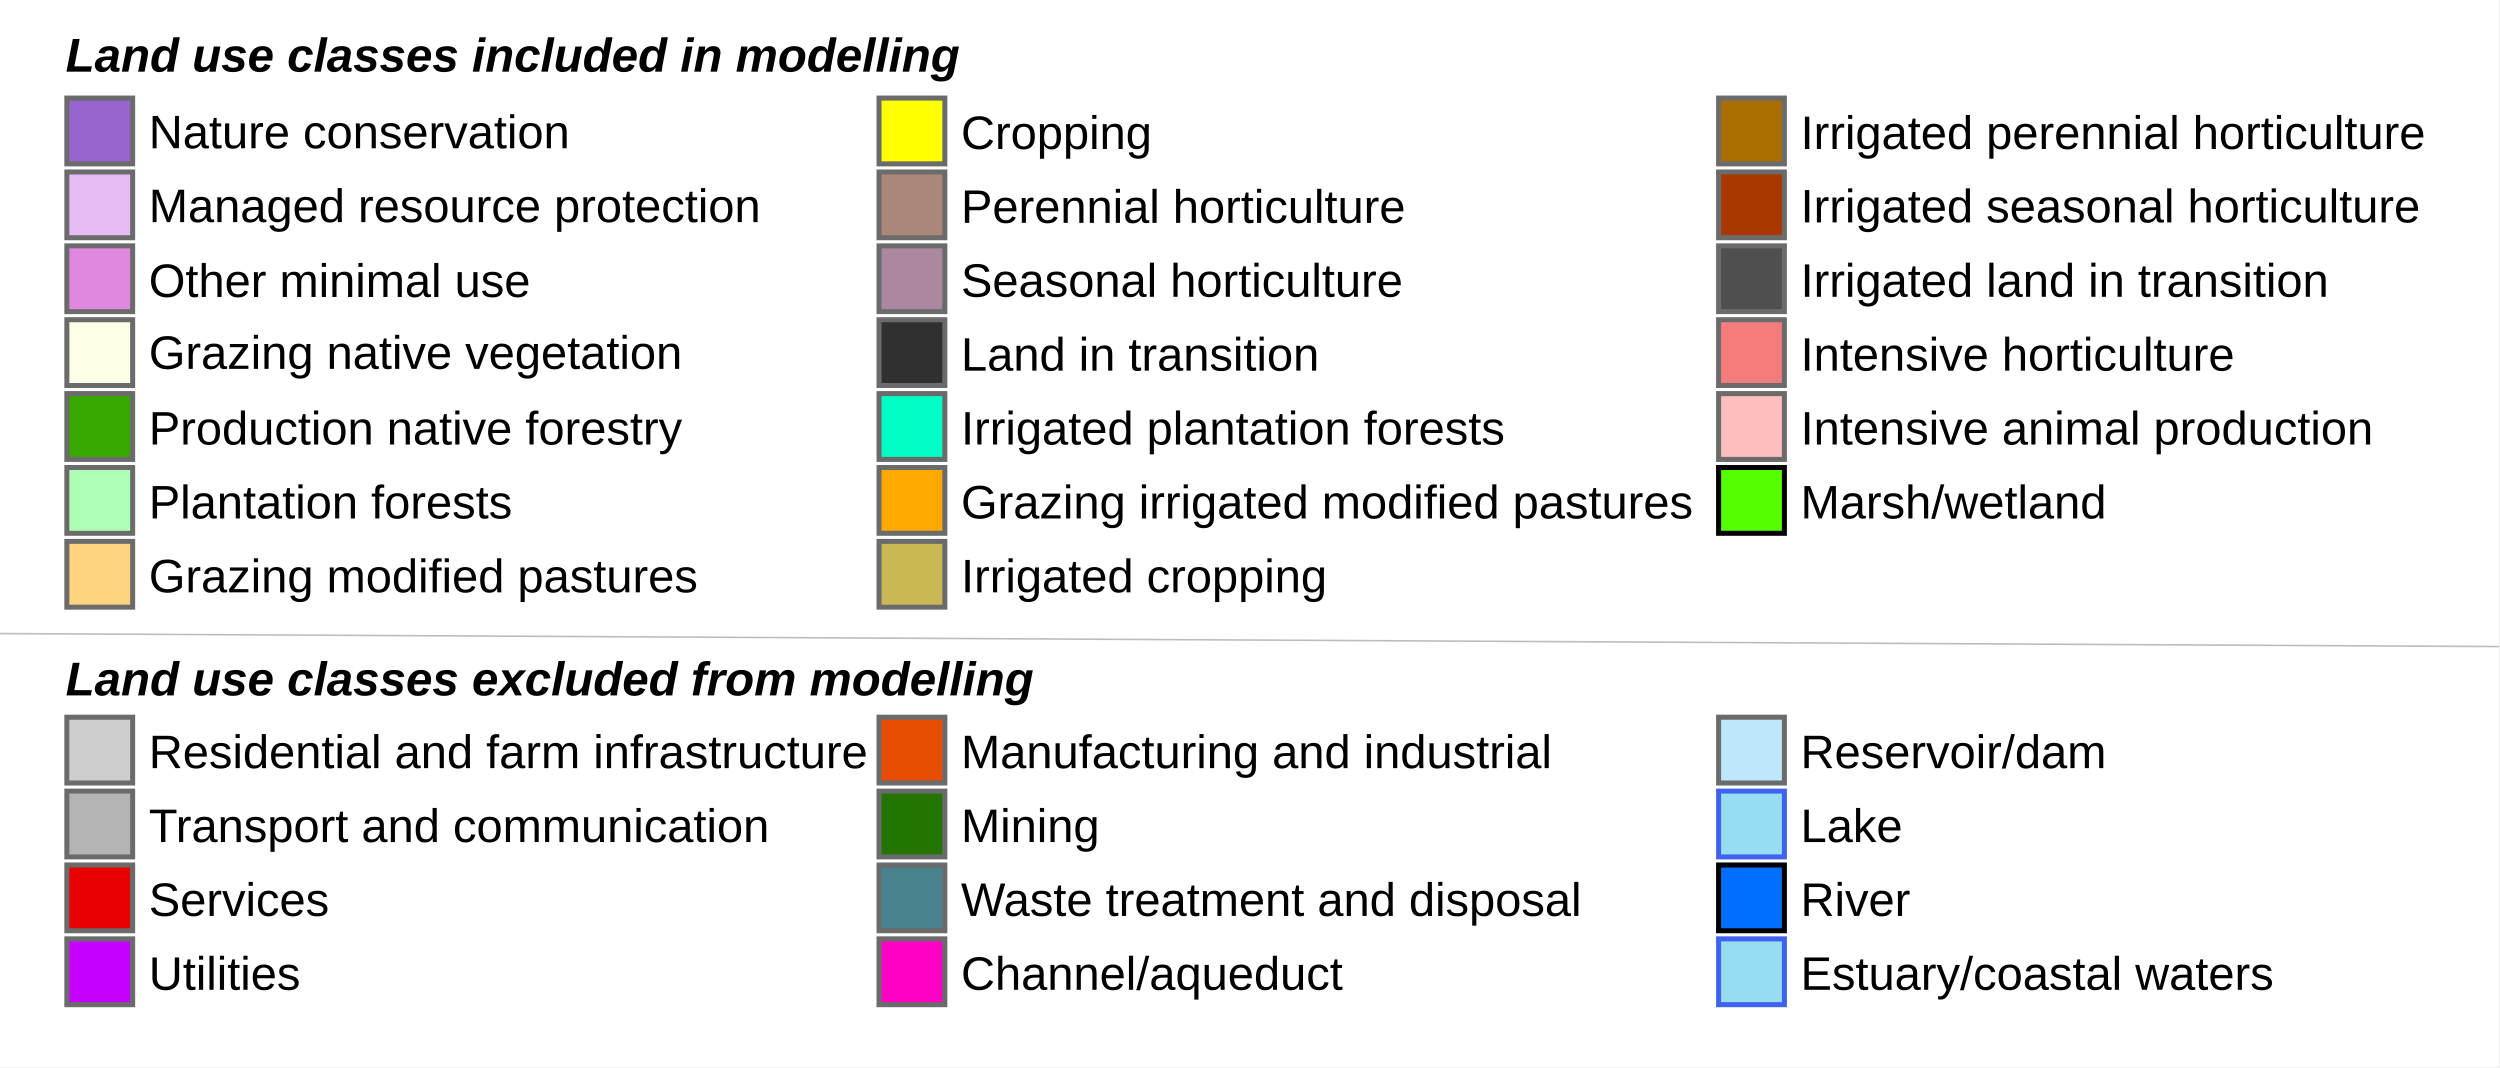
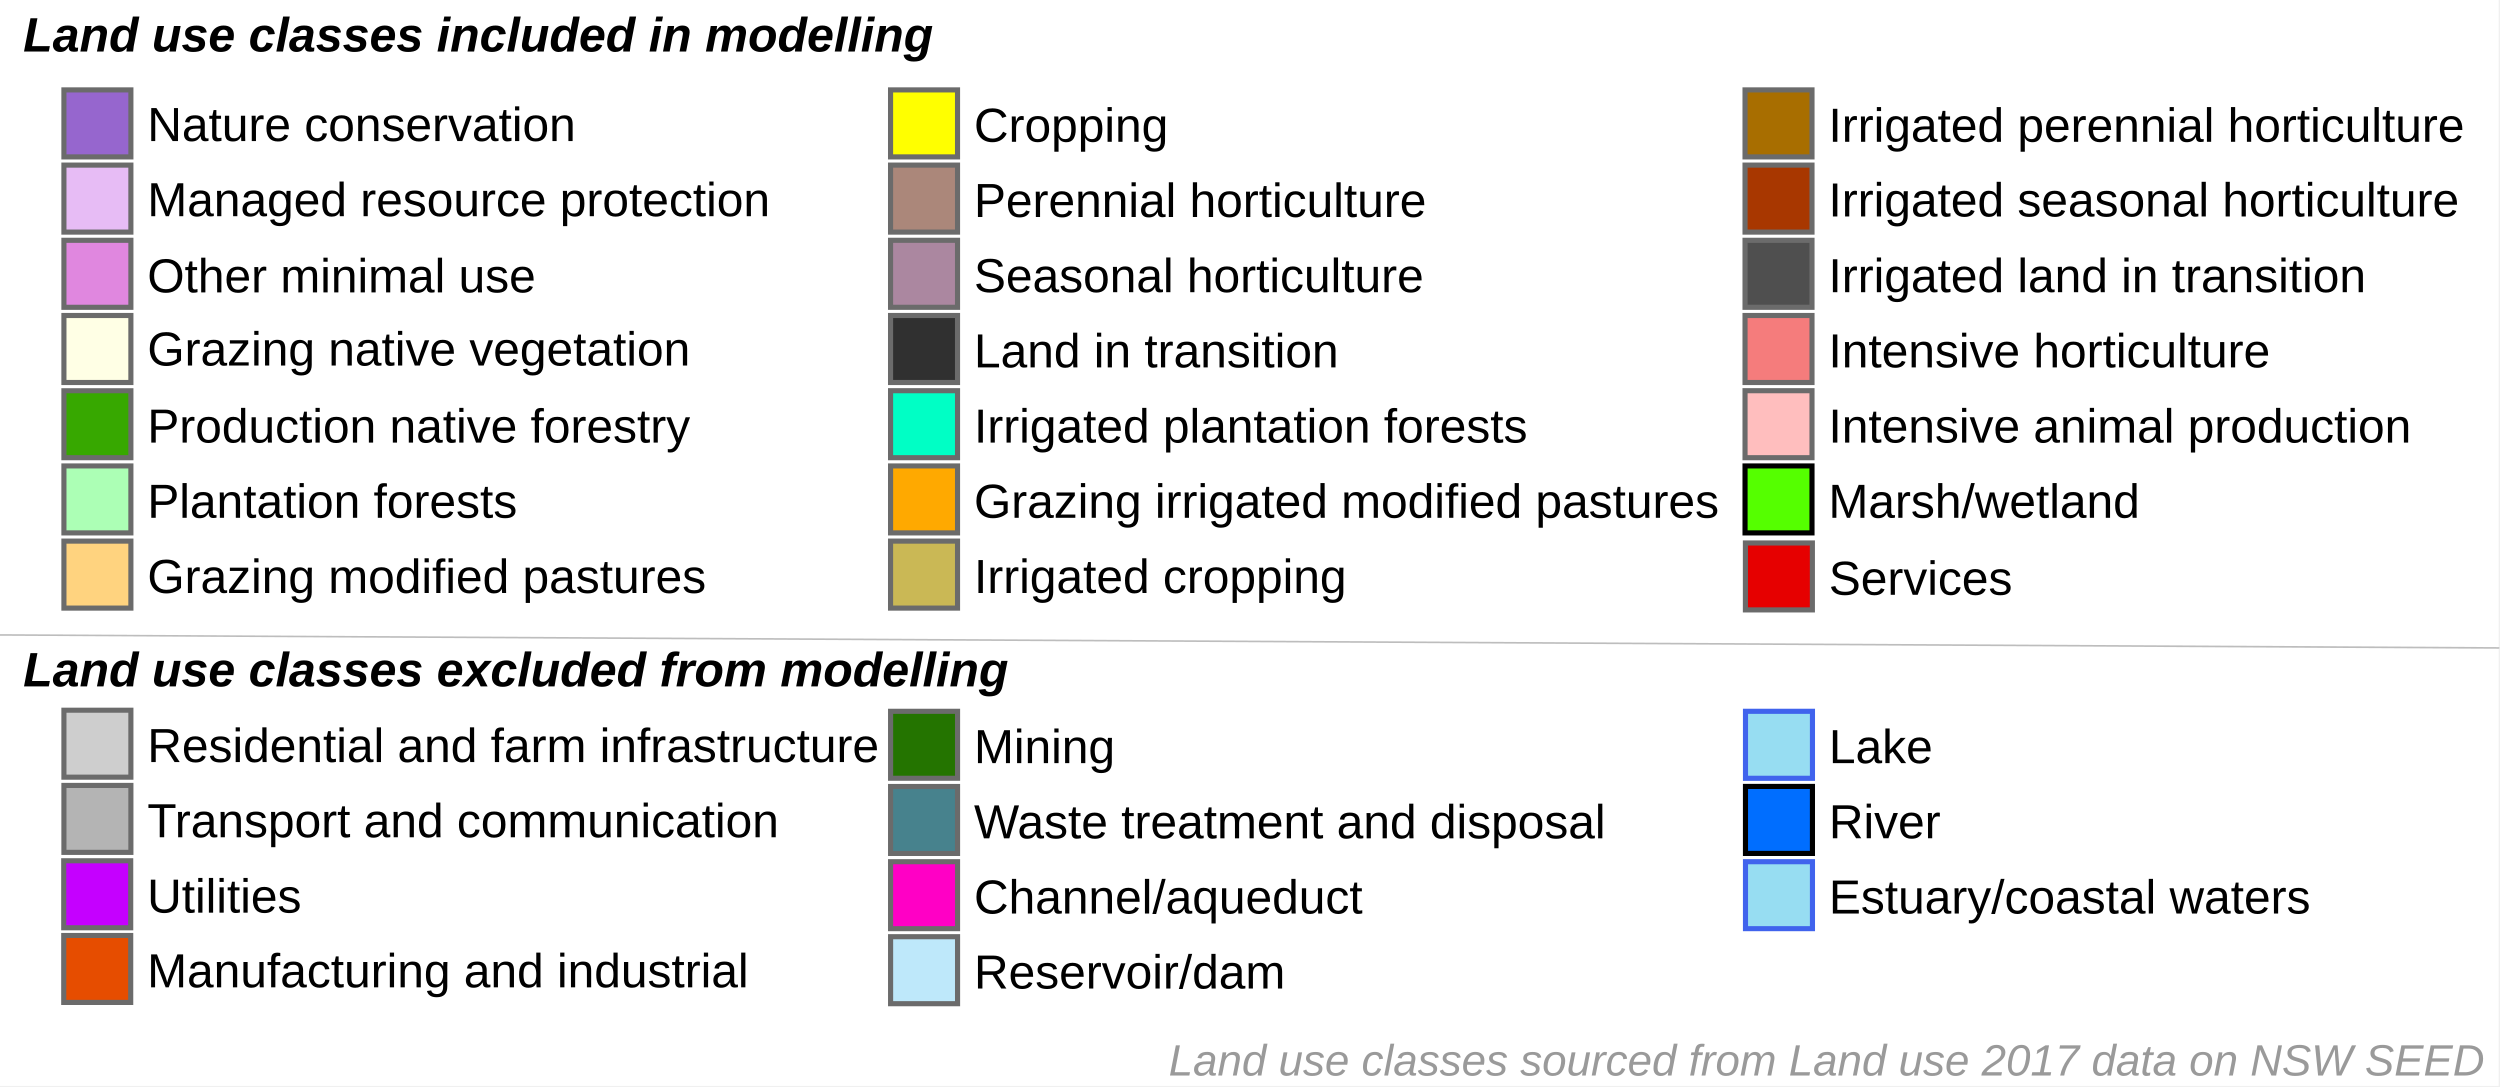
- <svg xmlns="http://www.w3.org/2000/svg" width="100%" height="100%" viewBox="0 0 1545 660" version="1.1" xml:space="preserve" style="fill-rule:evenodd;clip-rule:evenodd;stroke-linecap:round;stroke-miterlimit:1.5;">
-   <g transform="matrix(0.997439,0,0,0.971033,-154.491,-12.9859)">
+ <svg xmlns="http://www.w3.org/2000/svg" width="100%" height="100%" viewBox="0 0 1518 660" version="1.1" xml:space="preserve" style="fill-rule:evenodd;clip-rule:evenodd;stroke-linecap:round;stroke-miterlimit:1.5;">
+   <g transform="matrix(0.980053,0,0,0.971033,-151.798,-12.9859)">
    <rect x="154.887" y="13.373" width="1548.08" height="679.041" style="fill:white;" />
  </g>
-   <g transform="matrix(1,0,0,1,-1816.38,-201.903)">
+   <g transform="matrix(1,0,0,1,-1842.88,-214.903)">
    <g transform="matrix(29.3333,0,0,29.3333,2409.53,246.178)">
        </g>
    <text x="1856.95px" y="246.178px" style="font-family:'Arial-BoldItalicMT', 'Arial', sans-serif;font-weight:700;font-style:italic;font-size:29.333px;">Land use classes included in modelling</text>
  </g>
-   <g transform="matrix(1,0,0,1,-1816.38,183.584)">
+   <g transform="matrix(1,0,0,1,-1842.88,170.584)">
    <g transform="matrix(29.3333,0,0,29.3333,2455.2,246.178)">
        </g>
    <text x="1856.95px" y="246.178px" style="font-family:'Arial-BoldItalicMT', 'Arial', sans-serif;font-weight:700;font-style:italic;font-size:29.333px;">Land use classes excluded from modelling</text>
  </g>
-   <g transform="matrix(1,0,0,1,430.776,-378.185)">
+   <g transform="matrix(1,0,0,1,428.276,-384.185)">
    <g transform="matrix(3.04878,0,0,3.04878,108.792,525.977)">
      <rect x="1.207" y="1.356" width="13.337" height="13.337" style="fill:rgb(171,135,160);stroke:rgb(107,107,107);stroke-width:1.02px;" />
    </g>
    <g transform="matrix(1,0,0,1,163.133,540.772)">
      <g transform="matrix(29.0667,0,0,29.0667,273.068,20.8207)">
            </g>
      <text x="0px" y="20.821px" style="font-family:'ArialMT', 'Arial', sans-serif;font-size:29.067px;">Seasonal horticulture</text>
    </g>
  </g>
-   <g transform="matrix(1,0,0,1,436.78,-329.086)">
+   <g transform="matrix(1,0,0,1,434.28,-335.086)">
    <g transform="matrix(3.04878,0,0,3.04878,102.788,385.555)">
      <rect x="1.207" y="1.356" width="13.337" height="13.337" style="fill:rgb(255,255,0);stroke:rgb(107,107,107);stroke-width:1.02px;" />
    </g>
    <g transform="matrix(1,0,0,1,157.129,400.35)">
      <g transform="matrix(29.0667,0,0,29.0667,117.956,20.8207)">
            </g>
      <text x="0px" y="20.821px" style="font-family:'ArialMT', 'Arial', sans-serif;font-size:29.067px;">Cropping</text>
    </g>
  </g>
-   <g transform="matrix(1,0,0,1,-30.4278,41.9058)">
+   <g transform="matrix(1,0,0,1,-32.9278,35.9058)">
    <g transform="matrix(0.185606,0,0,0.185606,122.386,28.9102)">
      <g transform="matrix(156.604,0,0,156.604,1401.49,112.177)">
            </g>
      <text x="0px" y="112.177px" style="font-family:'ArialMT', 'Arial', sans-serif;font-size:156.604px;">Nature conservation</text>
    </g>
    <g transform="matrix(3.04878,0,0,3.04878,68.0594,14.5626)">
      <rect x="1.207" y="1.356" width="13.337" height="13.337" style="fill:rgb(150,102,206);stroke:rgb(107,107,107);stroke-width:1.02px;" />
    </g>
  </g>
-   <g transform="matrix(1,0,0,1,-30.4278,38.7177)">
+   <g transform="matrix(1,0,0,1,-32.9278,32.7177)">
    <g transform="matrix(1,0,0,1,122.386,77.7327)">
      <g transform="matrix(29.0667,0,0,29.0667,378.094,20.8207)">
            </g>
      <text x="0px" y="20.821px" style="font-family:'ArialMT', 'Arial', sans-serif;font-size:29.067px;">Managed resource protection</text>
    </g>
    <g transform="matrix(3.04878,0,0,3.04878,68.0594,63.4126)">
      <rect x="1.207" y="1.356" width="13.337" height="13.337" style="fill:rgb(231,188,245);stroke:rgb(107,107,107);stroke-width:1.02px;" />
    </g>
  </g>
-   <g transform="matrix(1,0,0,1,-30.4278,35.7558)">
+   <g transform="matrix(1,0,0,1,-32.9278,29.7558)">
    <g transform="matrix(1,0,0,1,122.386,126.96)">
      <g transform="matrix(29.0667,0,0,29.0667,235.84,20.8207)">
            </g>
      <text x="0px" y="20.821px" style="font-family:'ArialMT', 'Arial', sans-serif;font-size:29.067px;">Other minimal use</text>
    </g>
    <g transform="matrix(3.04878,0,0,3.04878,68.0594,112.036)">
      <rect x="1.207" y="1.356" width="13.337" height="13.337" style="fill:rgb(224,135,223);stroke:rgb(107,107,107);stroke-width:1.02px;" />
    </g>
  </g>
-   <g transform="matrix(1,0,0,1,-30.4278,33.1977)">
+   <g transform="matrix(1,0,0,1,-32.9278,27.1977)">
    <g transform="matrix(1,0,0,1,122.4,173.945)">
      <g transform="matrix(29.0667,0,0,29.0667,329.626,20.8207)">
            </g>
      <text x="0px" y="20.821px" style="font-family:'ArialMT', 'Arial', sans-serif;font-size:29.067px;">Grazing native vegetation</text>
    </g>
    <g transform="matrix(3.04878,0,0,3.04878,68.0594,160.257)">
      <rect x="1.207" y="1.356" width="13.337" height="13.337" style="fill:rgb(255,255,229);stroke:rgb(107,107,107);stroke-width:1.02px;" />
    </g>
  </g>
-   <g transform="matrix(1,0,0,1,-88.1424,2.52149)">
+   <g transform="matrix(1,0,0,1,-90.6424,-3.47851)">
    <g transform="matrix(1,0,0,1,180.115,251.39)">
      <g transform="matrix(29.0667,0,0,29.0667,329.583,20.8207)">
            </g>
      <text x="0px" y="20.821px" style="font-family:'ArialMT', 'Arial', sans-serif;font-size:29.067px;">Production native forestry</text>
    </g>
    <g transform="matrix(3.04878,0,0,3.04878,125.774,236.595)">
      <rect x="1.207" y="1.356" width="13.337" height="13.337" style="fill:rgb(55,168,0);stroke:rgb(107,107,107);stroke-width:1.02px;" />
    </g>
  </g>
-   <g transform="matrix(1,0,0,1,-36.5644,11.7124)">
+   <g transform="matrix(1,0,0,1,-39.0644,5.71239)">
    <g transform="matrix(1,0,0,1,128.537,287.861)">
      <g transform="matrix(29.0667,0,0,29.0667,224.585,20.8207)">
            </g>
      <text x="0px" y="20.821px" style="font-family:'ArialMT', 'Arial', sans-serif;font-size:29.067px;">Plantation forests</text>
    </g>
    <g transform="matrix(3.04878,0,0,3.04878,74.196,273.066)">
      <rect x="1.207" y="1.356" width="13.337" height="13.337" style="fill:rgb(172,255,181);stroke:rgb(107,107,107);stroke-width:1.02px;" />
    </g>
  </g>
-   <g transform="matrix(1,0,0,1,-79.8742,-14.1918)">
+   <g transform="matrix(1,0,0,1,-82.3742,-20.1918)">
    <g transform="matrix(1,0,0,1,171.847,359.427)">
      <g transform="matrix(29.0667,0,0,29.0667,172.853,20.8207)">
            </g>
      <g transform="matrix(29.0667,0,0,29.0667,180.929,20.8207)">
            </g>
      <g transform="matrix(29.0667,0,0,29.0667,339.277,20.8207)">
            </g>
      <text x="0px" y="20.821px" style="font-family:'ArialMT', 'Arial', sans-serif;font-size:29.067px;">Grazing modiﬁed pastures</text>
    </g>
    <g transform="matrix(3.04878,0,0,3.04878,117.506,344.632)">
      <rect x="1.207" y="1.356" width="13.337" height="13.337" style="fill:rgb(255,211,127);stroke:rgb(107,107,107);stroke-width:1.02px;" />
    </g>
  </g>
-   <g transform="matrix(1,0,0,1,464.202,-336.416)">
+   <g transform="matrix(1,0,0,1,461.702,-342.416)">
    <g transform="matrix(1,0,0,1,129.707,453.341)">
      <g transform="matrix(29.0667,0,0,29.0667,274.671,20.8207)">
            </g>
      <text x="0px" y="20.821px" style="font-family:'ArialMT', 'Arial', sans-serif;font-size:29.067px;">Perennial horticulture</text>
    </g>
    <g transform="matrix(3.04878,0,0,3.04878,75.3664,438.546)">
      <rect x="1.207" y="1.356" width="13.337" height="13.337" style="fill:rgb(171,135,122);stroke:rgb(107,107,107);stroke-width:1.02px;" />
    </g>
  </g>
-   <g transform="matrix(1,0,0,1,-72.6626,146.285)">
+   <g transform="matrix(1,0,0,1,-75.1626,140.285)">
    <g transform="matrix(1,0,0,1,666.572,61.9642)">
      <g transform="matrix(29.0667,0,0,29.0667,221.378,20.8207)">
            </g>
      <text x="0px" y="20.821px" style="font-family:'ArialMT', 'Arial', sans-serif;font-size:29.067px;">Land in transition</text>
    </g>
    <g transform="matrix(3.04878,0,0,3.04878,612.231,47.1691)">
      <rect x="1.207" y="1.356" width="13.337" height="13.337" style="fill:rgb(48,48,48);stroke:rgb(107,107,107);stroke-width:1.02px;" />
    </g>
  </g>
-   <g transform="matrix(1,0,0,1,-70.3764,133.241)">
+   <g transform="matrix(1,0,0,1,-72.8764,127.241)">
    <g transform="matrix(1,0,0,1,664.286,120.67)">
      <g transform="matrix(29.0667,0,0,29.0667,336.069,20.8207)">
            </g>
      <text x="0px" y="20.821px" style="font-family:'ArialMT', 'Arial', sans-serif;font-size:29.067px;">Irrigated plantation forests</text>
    </g>
    <g transform="matrix(3.04878,0,0,3.04878,609.945,105.875)">
      <rect x="1.207" y="1.356" width="13.337" height="13.337" style="fill:rgb(0,255,197);stroke:rgb(107,107,107);stroke-width:1.02px;" />
    </g>
  </g>
-   <g transform="matrix(1,0,0,1,-70.3764,131.149)">
+   <g transform="matrix(1,0,0,1,-72.8764,125.149)">
    <g transform="matrix(1,0,0,1,664.286,168.424)">
      <g transform="matrix(29.0667,0,0,29.0667,285.94,20.8207)">
            </g>
      <g transform="matrix(29.0667,0,0,29.0667,294.016,20.8207)">
            </g>
      <g transform="matrix(29.0667,0,0,29.0667,452.364,20.8207)">
            </g>
      <text x="0px" y="20.821px" style="font-family:'ArialMT', 'Arial', sans-serif;font-size:29.067px;">Grazing irrigated modiﬁed pastures</text>
    </g>
    <g transform="matrix(3.04878,0,0,3.04878,609.945,153.629)">
      <rect x="1.207" y="1.356" width="13.337" height="13.337" style="fill:rgb(255,169,0);stroke:rgb(107,107,107);stroke-width:1.02px;" />
    </g>
  </g>
-   <g transform="matrix(1,0,0,1,-65.7707,129.766)">
+   <g transform="matrix(1,0,0,1,-68.2707,123.766)">
    <g transform="matrix(1,0,0,1,659.68,215.469)">
      <g transform="matrix(29.0667,0,0,29.0667,226.203,20.8207)">
            </g>
      <text x="0px" y="20.821px" style="font-family:'ArialMT', 'Arial', sans-serif;font-size:29.067px;">Irrigated cropping</text>
    </g>
    <g transform="matrix(3.04878,0,0,3.04878,605.339,200.674)">
      <rect x="1.207" y="1.356" width="13.337" height="13.337" style="fill:rgb(202,184,85);stroke:rgb(107,107,107);stroke-width:1.02px;" />
    </g>
  </g>
-   <g transform="matrix(1,0,0,1,457.861,-190.199)">
+   <g transform="matrix(1,0,0,1,455.361,-196.199)">
    <g transform="matrix(1,0,0,1,654.886,261.462)">
      <g transform="matrix(29.0667,0,0,29.0667,386.155,20.8207)">
            </g>
      <text x="0px" y="20.821px" style="font-family:'ArialMT', 'Arial', sans-serif;font-size:29.067px;">Irrigated perennial horticulture</text>
    </g>
    <g transform="matrix(3.04878,0,0,3.04878,600.545,246.667)">
      <rect x="1.207" y="1.356" width="13.337" height="13.337" style="fill:rgb(168,110,0);stroke:rgb(107,107,107);stroke-width:1.02px;" />
    </g>
  </g>
-   <g transform="matrix(1,0,0,1,457.861,-192.17)">
+   <g transform="matrix(1,0,0,1,455.361,-198.17)">
    <g transform="matrix(1,0,0,1,654.886,308.797)">
      <g transform="matrix(29.0667,0,0,29.0667,382.919,20.8207)">
            </g>
      <text x="0px" y="20.821px" style="font-family:'ArialMT', 'Arial', sans-serif;font-size:29.067px;">Irrigated seasonal horticulture</text>
    </g>
    <g transform="matrix(3.04878,0,0,3.04878,600.545,294.301)">
      <rect x="1.207" y="1.356" width="13.337" height="13.337" style="fill:rgb(168,55,0);stroke:rgb(107,107,107);stroke-width:1.02px;" />
    </g>
  </g>
-   <g transform="matrix(1,0,0,1,457.861,-193.427)">
+   <g transform="matrix(1,0,0,1,455.361,-199.427)">
    <g transform="matrix(1,0,0,1,654.886,356.015)">
      <g transform="matrix(29.0667,0,0,29.0667,326.376,20.8207)">
            </g>
      <text x="0px" y="20.821px" style="font-family:'ArialMT', 'Arial', sans-serif;font-size:29.067px;">Irrigated land in transition</text>
    </g>
    <g transform="matrix(3.04878,0,0,3.04878,600.545,341.219)">
      <rect x="1.207" y="1.356" width="13.337" height="13.337" style="fill:rgb(79,79,79);stroke:rgb(107,107,107);stroke-width:1.02px;" />
    </g>
  </g>
-   <g transform="matrix(1,0,0,1,466.728,-213.779)">
+   <g transform="matrix(1,0,0,1,464.228,-219.779)">
    <g transform="matrix(1,0,0,1,646.019,422.028)">
      <g transform="matrix(29.0667,0,0,29.0667,268.2,20.8207)">
            </g>
      <text x="0px" y="20.821px" style="font-family:'ArialMT', 'Arial', sans-serif;font-size:29.067px;">Intensive horticulture</text>
    </g>
    <g transform="matrix(3.04878,0,0,3.04878,591.678,407.233)">
      <rect x="1.207" y="1.356" width="13.337" height="13.337" style="fill:rgb(245,124,124);stroke:rgb(107,107,107);stroke-width:1.02px;" />
    </g>
  </g>
-   <g transform="matrix(1,0,0,1,466.728,-231.613)">
+   <g transform="matrix(1,0,0,1,464.228,-237.613)">
    <g transform="matrix(1,0,0,1,646.019,485.524)">
      <g transform="matrix(29.0667,0,0,29.0667,353.853,20.8207)">
            </g>
      <text x="0px" y="20.821px" style="font-family:'ArialMT', 'Arial', sans-serif;font-size:29.067px;">Intensive animal production</text>
    </g>
    <g transform="matrix(3.04878,0,0,3.04878,591.678,470.729)">
      <rect x="1.207" y="1.356" width="13.337" height="13.337" style="fill:rgb(255,190,190);stroke:rgb(107,107,107);stroke-width:1.02px;" />
    </g>
  </g>
-   <g transform="matrix(1,0,0,1,466.728,-270.602)">
+   <g transform="matrix(1,0,0,1,464.228,-276.602)">
    <g transform="matrix(1,0,0,1,646.019,570.176)">
      <g transform="matrix(29.0667,0,0,29.0667,189.018,20.8207)">
            </g>
      <text x="0px" y="20.821px" style="font-family:'ArialMT', 'Arial', sans-serif;font-size:29.067px;">Marsh/wetland</text>
    </g>
    <g transform="matrix(3.04878,0,0,3.04878,591.678,555.38)">
      <rect x="1.207" y="1.356" width="13.337" height="13.337" style="fill:rgb(85,255,0);stroke:black;stroke-width:1.02px;" />
    </g>
  </g>
-   <g transform="matrix(1,0,0,1,-1119.43,423.335)">
+   <g transform="matrix(1,0,0,1,-1121.93,411.335)">
    <g transform="matrix(1,0,0,1,1211.4,30.5621)">
      <g transform="matrix(29.0667,0,0,29.0667,444.274,20.8207)">
            </g>
      <text x="0px" y="20.821px" style="font-family:'ArialMT', 'Arial', sans-serif;font-size:29.067px;">Residential and farm infrastructure</text>
    </g>
    <g transform="matrix(3.04878,0,0,3.04878,1157.06,15.767)">
      <rect x="1.207" y="1.356" width="13.337" height="13.337" style="fill:rgb(206,206,206);stroke:rgb(107,107,107);stroke-width:1.02px;" />
    </g>
  </g>
-   <g transform="matrix(1,0,0,1,-1119.43,412.993)">
+   <g transform="matrix(1,0,0,1,-1121.93,400.993)">
    <g transform="matrix(1,0,0,1,1211.4,86.5658)">
      <g transform="matrix(29.0667,0,0,29.0667,383.43,20.8207)">
            </g>
      <text x="0px" y="20.821px" style="font-family:'ArialMT', 'Arial', sans-serif;font-size:29.067px;">T<tspan x="16.676px 26.356px " y="20.821px 20.821px ">ra</tspan>nsport and communication</text>
    </g>
    <g transform="matrix(3.04878,0,0,3.04878,1157.06,71.7707)">
      <rect x="1.207" y="1.356" width="13.337" height="13.337" style="fill:rgb(180,180,180);stroke:rgb(107,107,107);stroke-width:1.02px;" />
    </g>
  </g>
-   <g transform="matrix(1,0,0,1,-1119.43,407.1)">
+   <g transform="matrix(1,0,0,1,-100.926,202.226)">
    <g transform="matrix(1,0,0,1,1211.4,138.121)">
      <g transform="matrix(29.0667,0,0,29.0667,111.455,20.8207)">
            </g>
      <text x="0px" y="20.821px" style="font-family:'ArialMT', 'Arial', sans-serif;font-size:29.067px;">Services</text>
    </g>
    <g transform="matrix(3.04878,0,0,3.04878,1157.06,123.326)">
      <rect x="1.207" y="1.356" width="13.337" height="13.337" style="fill:rgb(230,0,0);stroke:rgb(107,107,107);stroke-width:1.02px;" />
    </g>
  </g>
-   <g transform="matrix(1,0,0,1,-1117.28,400.411)">
+   <g transform="matrix(1,0,0,1,-1119.89,342.862)">
    <g transform="matrix(1,0,0,1,1209.25,190.472)">
      <g transform="matrix(29.0667,0,0,29.0667,93.6719,20.8207)">
            </g>
      <text x="0px" y="20.821px" style="font-family:'ArialMT', 'Arial', sans-serif;font-size:29.067px;">Utilities</text>
    </g>
    <g transform="matrix(3.04878,0,0,3.04878,1154.91,175.677)">
      <rect x="1.207" y="1.356" width="13.337" height="13.337" style="fill:rgb(197,0,255);stroke:rgb(107,107,107);stroke-width:1.02px;" />
    </g>
  </g>
-   <g transform="matrix(1,0,0,1,-617.342,216.287)">
+   <g transform="matrix(1,0,0,1,-1121.89,341.065)">
    <g transform="matrix(1,0,0,1,1211.25,237.61)">
      <g transform="matrix(29.0667,0,0,29.0667,365.164,20.8207)">
            </g>
      <text x="0px" y="20.821px" style="font-family:'ArialMT', 'Arial', sans-serif;font-size:29.067px;">Manufacturing and industrial</text>
    </g>
    <g transform="matrix(3.04878,0,0,3.04878,1156.91,222.815)">
      <rect x="1.207" y="1.356" width="13.337" height="13.337" style="fill:rgb(230,77,0);stroke:rgb(107,107,107);stroke-width:1.02px;" />
    </g>
  </g>
-   <g transform="matrix(1,0,0,1,-617.342,215.085)">
+   <g transform="matrix(1,0,0,1,-619.827,158.088)">
    <g transform="matrix(1,0,0,1,1211.25,284.474)">
      <g transform="matrix(29.0667,0,0,29.0667,85.6246,20.8207)">
            </g>
      <text x="0px" y="20.821px" style="font-family:'ArialMT', 'Arial', sans-serif;font-size:29.067px;">Mining</text>
    </g>
    <g transform="matrix(3.04878,0,0,3.04878,1156.91,269.679)">
      <rect x="1.207" y="1.356" width="13.337" height="13.337" style="fill:rgb(36,116,0);stroke:rgb(107,107,107);stroke-width:1.02px;" />
    </g>
  </g>
-   <g transform="matrix(1,0,0,1,-616.342,183.52)">
+   <g transform="matrix(1,0,0,1,-618.827,126.524)">
    <g transform="matrix(1,0,0,1,1210.25,361.701)">
      <g transform="matrix(29.0667,0,0,29.0667,383.444,20.8207)">
            </g>
      <text x="0px" y="20.821px" style="font-family:'ArialMT', 'Arial', sans-serif;font-size:29.067px;">W<tspan x="26.356px 42.521px " y="20.821px 20.821px ">as</tspan>te treatment and disposal</text>
    </g>
    <g transform="matrix(3.04878,0,0,3.04878,1155.91,346.906)">
      <rect x="1.207" y="1.356" width="13.337" height="13.337" style="fill:rgb(71,130,141);stroke:rgb(107,107,107);stroke-width:1.02px;" />
    </g>
  </g>
-   <g transform="matrix(1,0,0,1,-98.6511,85.8458)">
+   <g transform="matrix(1,0,0,1,-100.878,28.853)">
    <g transform="matrix(1,0,0,1,1211.4,413.713)">
      <g transform="matrix(29.0667,0,0,29.0667,63.0298,20.8207)">
            </g>
      <text x="0px" y="20.821px" style="font-family:'ArialMT', 'Arial', sans-serif;font-size:29.067px;">Lake</text>
    </g>
    <g transform="matrix(3.04878,0,0,3.04878,1157.06,398.918)">
      <rect x="1.207" y="1.356" width="13.337" height="13.337" style="fill:rgb(151,221,242);stroke:rgb(64,99,237);stroke-width:1.02px;" />
    </g>
  </g>
-   <g transform="matrix(1,0,0,1,-98.6511,-7.19904)">
+   <g transform="matrix(1,0,0,1,-619.973,118.332)">
    <g transform="matrix(1,0,0,1,1211.4,461.096)">
      <g transform="matrix(29.0667,0,0,29.0667,188.99,20.8207)">
            </g>
      <text x="0px" y="20.821px" style="font-family:'ArialMT', 'Arial', sans-serif;font-size:29.067px;">Reservoir/dam</text>
    </g>
    <g transform="matrix(3.04878,0,0,3.04878,1157.06,446.301)">
      <rect x="1.207" y="1.356" width="13.337" height="13.337" style="fill:rgb(190,232,250);stroke:rgb(107,107,107);stroke-width:1.02px;" />
    </g>
  </g>
-   <g transform="matrix(1,0,0,1,-90.1785,32.4227)">
+   <g transform="matrix(1,0,0,1,-92.4057,-24.6042)">
    <g transform="matrix(1,0,0,1,1202.93,512.798)">
      <g transform="matrix(29.0667,0,0,29.0667,67.827,20.8207)">
            </g>
      <text x="0px" y="20.821px" style="font-family:'ArialMT', 'Arial', sans-serif;font-size:29.067px;">River</text>
    </g>
    <g transform="matrix(3.04878,0,0,3.04878,1148.58,498.003)">
      <rect x="1.207" y="1.356" width="13.337" height="13.337" style="fill:rgb(0,110,255);stroke:black;stroke-width:1.02px;" />
    </g>
  </g>
-   <g transform="matrix(1,0,0,1,-610.826,31.2032)">
+   <g transform="matrix(1,0,0,1,-613.311,-25.793)">
    <g transform="matrix(1,0,0,1,1204.74,559.68)">
      <g transform="matrix(29.0667,0,0,29.0667,235.954,20.8207)">
            </g>
      <text x="0px" y="20.821px" style="font-family:'ArialMT', 'Arial', sans-serif;font-size:29.067px;">Channel/aqueduct</text>
    </g>
    <g transform="matrix(3.04878,0,0,3.04878,1150.39,544.884)">
      <rect x="1.207" y="1.356" width="13.337" height="13.337" style="fill:rgb(255,0,197);stroke:rgb(107,107,107);stroke-width:1.02px;" />
    </g>
  </g>
-   <g transform="matrix(1,0,0,1,-88.6511,-21.8071)">
+   <g transform="matrix(1,0,0,1,-90.8783,-78.8033)">
    <g transform="matrix(1,0,0,1,1201.4,612.69)">
      <g transform="matrix(29.0667,0,0,29.0667,292.398,20.8207)">
            </g>
      <text x="0px" y="20.821px" style="font-family:'ArialMT', 'Arial', sans-serif;font-size:29.067px;">Estuary/coastal waters</text>
    </g>
    <g transform="matrix(3.04878,0,0,3.04878,1147.06,597.895)">
      <rect x="1.207" y="1.356" width="13.337" height="13.337" style="fill:rgb(151,221,242);stroke:rgb(64,99,237);stroke-width:1.02px;" />
    </g>
  </g>
-   <g transform="matrix(1.00426,2.2173e-05,2.2173e-05,1,-0.00868155,-4.5195e-05)">
-     <path d="M0,391.537L1537.57,399.542" style="fill:none;stroke:rgb(189,189,189);stroke-width:1px;stroke-linejoin:round;" />
+   <g transform="matrix(0.986755,-6.89531e-05,-6.89531e-05,1,0.0269977,-6.00246)">
+     <path d="M0,391.537L1537.57,399.542" style="fill:none;stroke:rgb(189,189,189);stroke-width:1.01px;stroke-linejoin:round;" />
+   </g>
+   <g transform="matrix(1,0,0,1,-83.5661,620.093)">
+     <g transform="matrix(26.6667,0,0,26.6667,1592.13,32.9652)">
+         </g>
+     <text x="793.16px" y="32.965px" style="font-family:'Arial-ItalicMT', 'Arial', sans-serif;font-style:italic;font-size:26.667px;fill:rgb(154,154,154);">Land use classes sourced from Land use 2017 data on NSW SEED</text>
  </g>
</svg>
